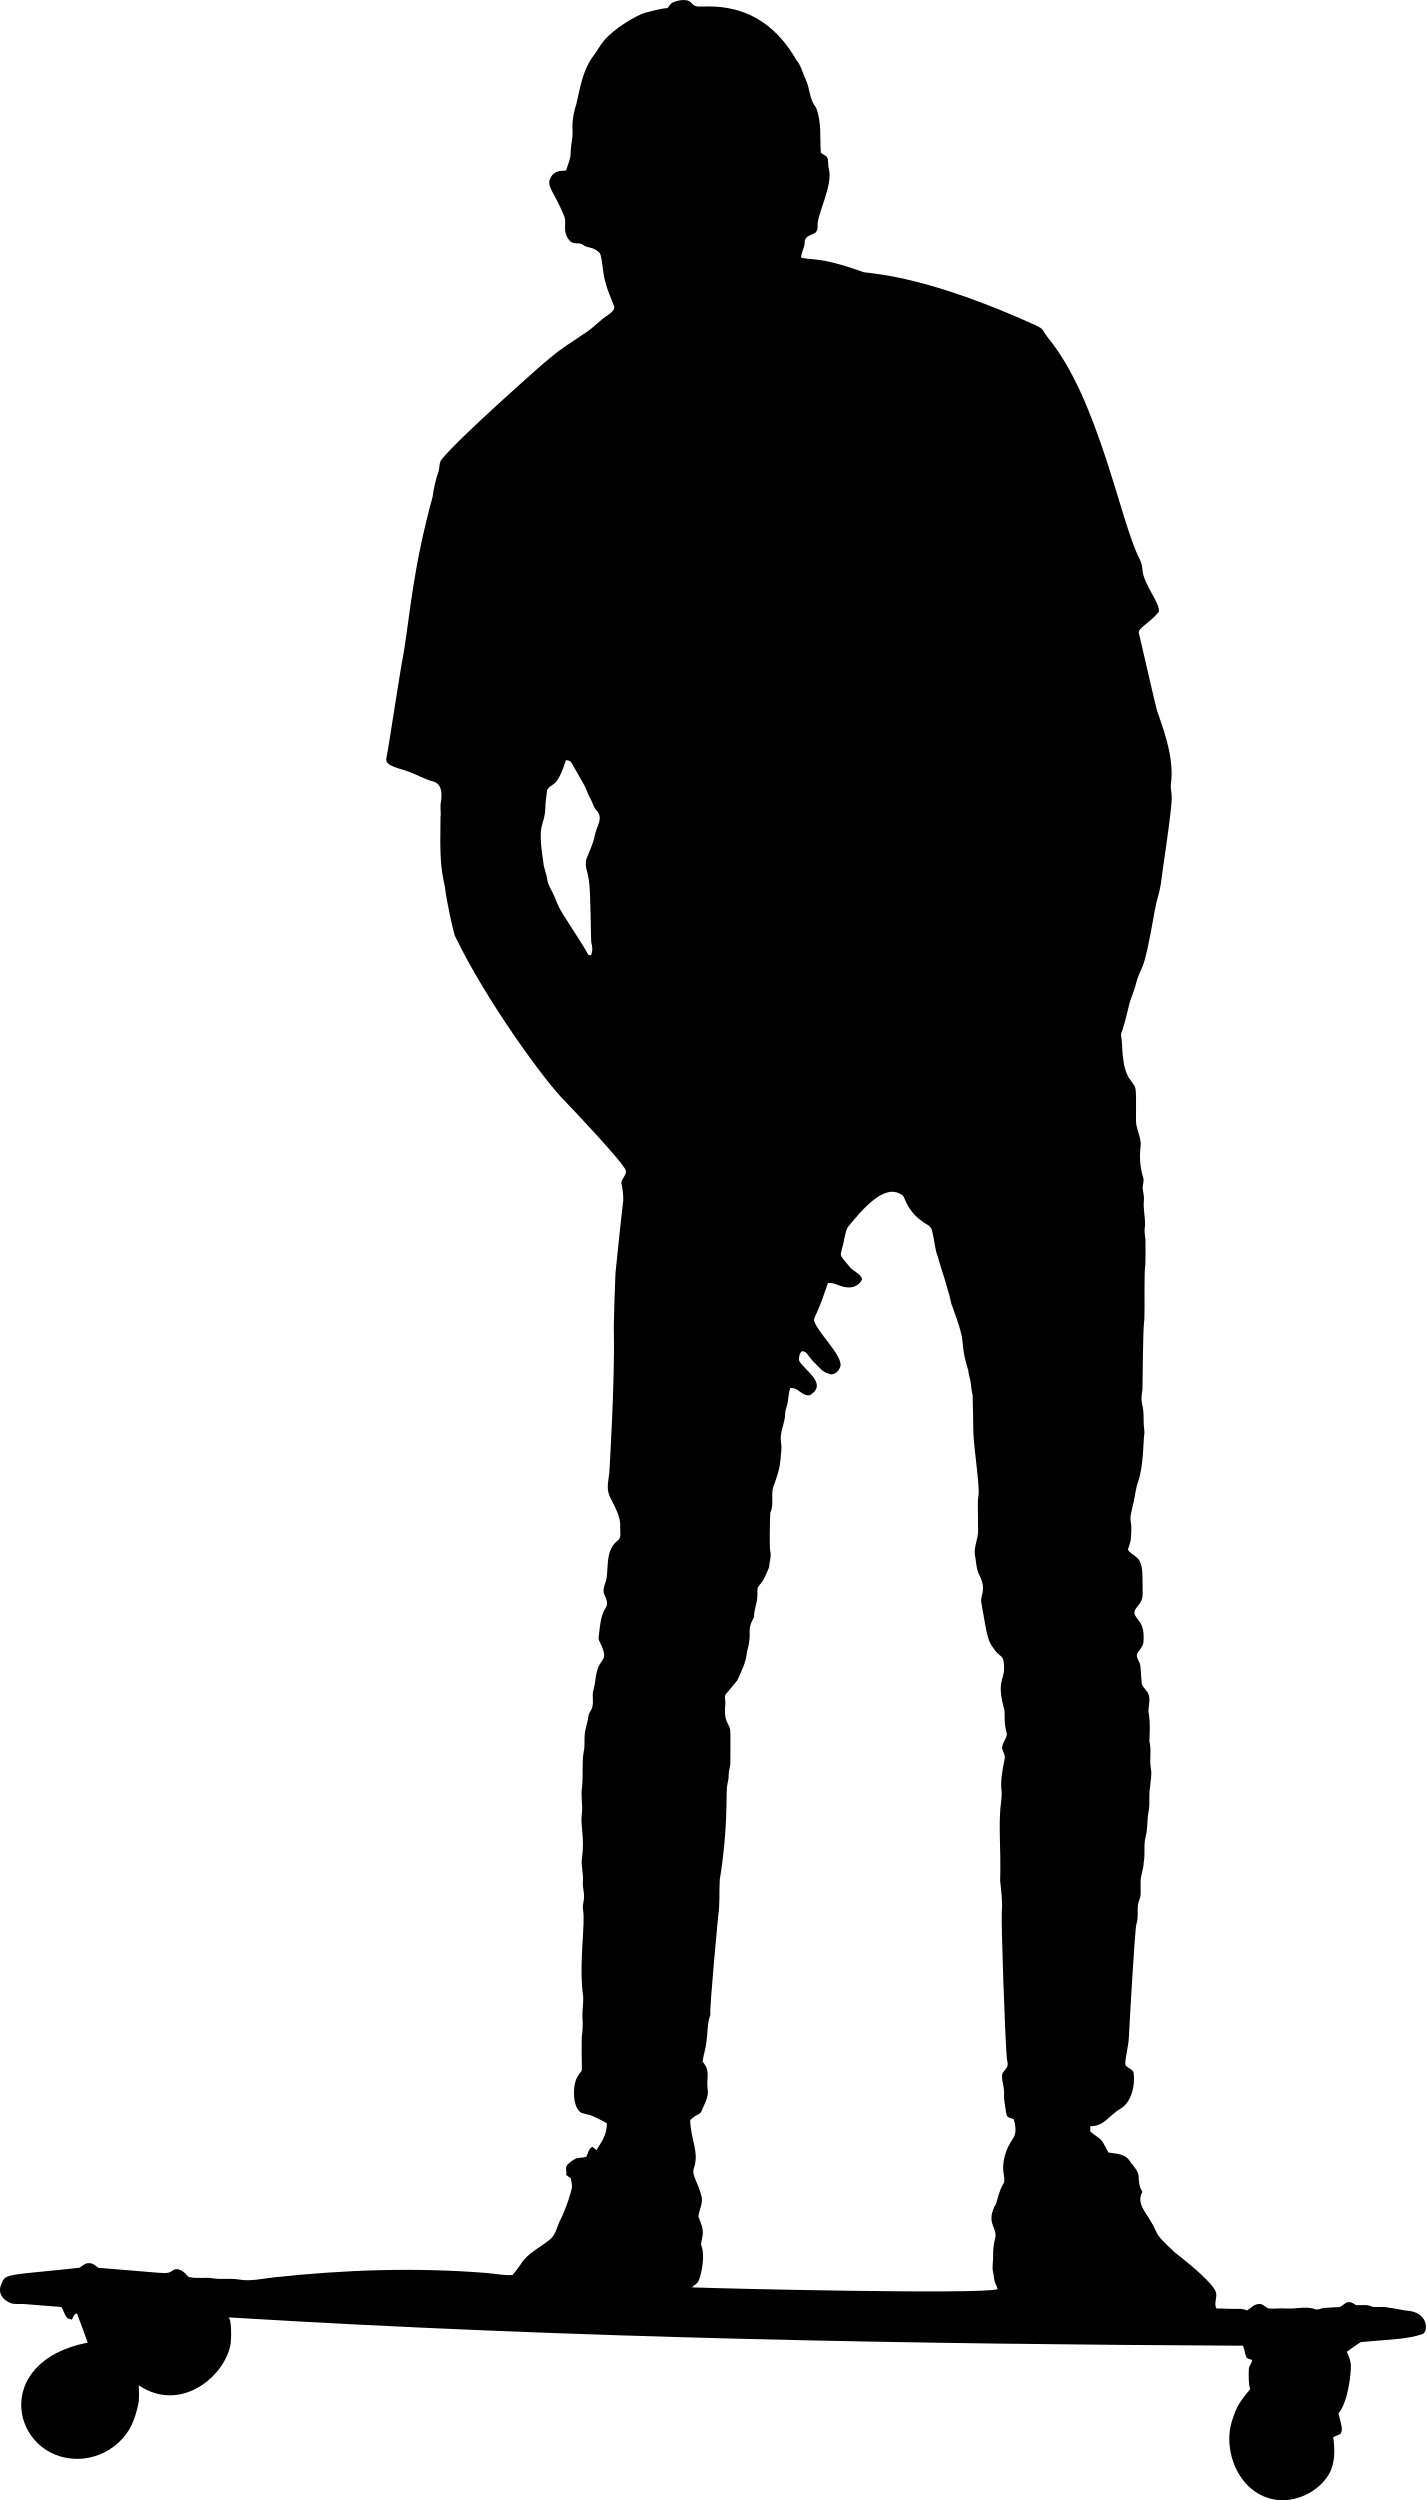
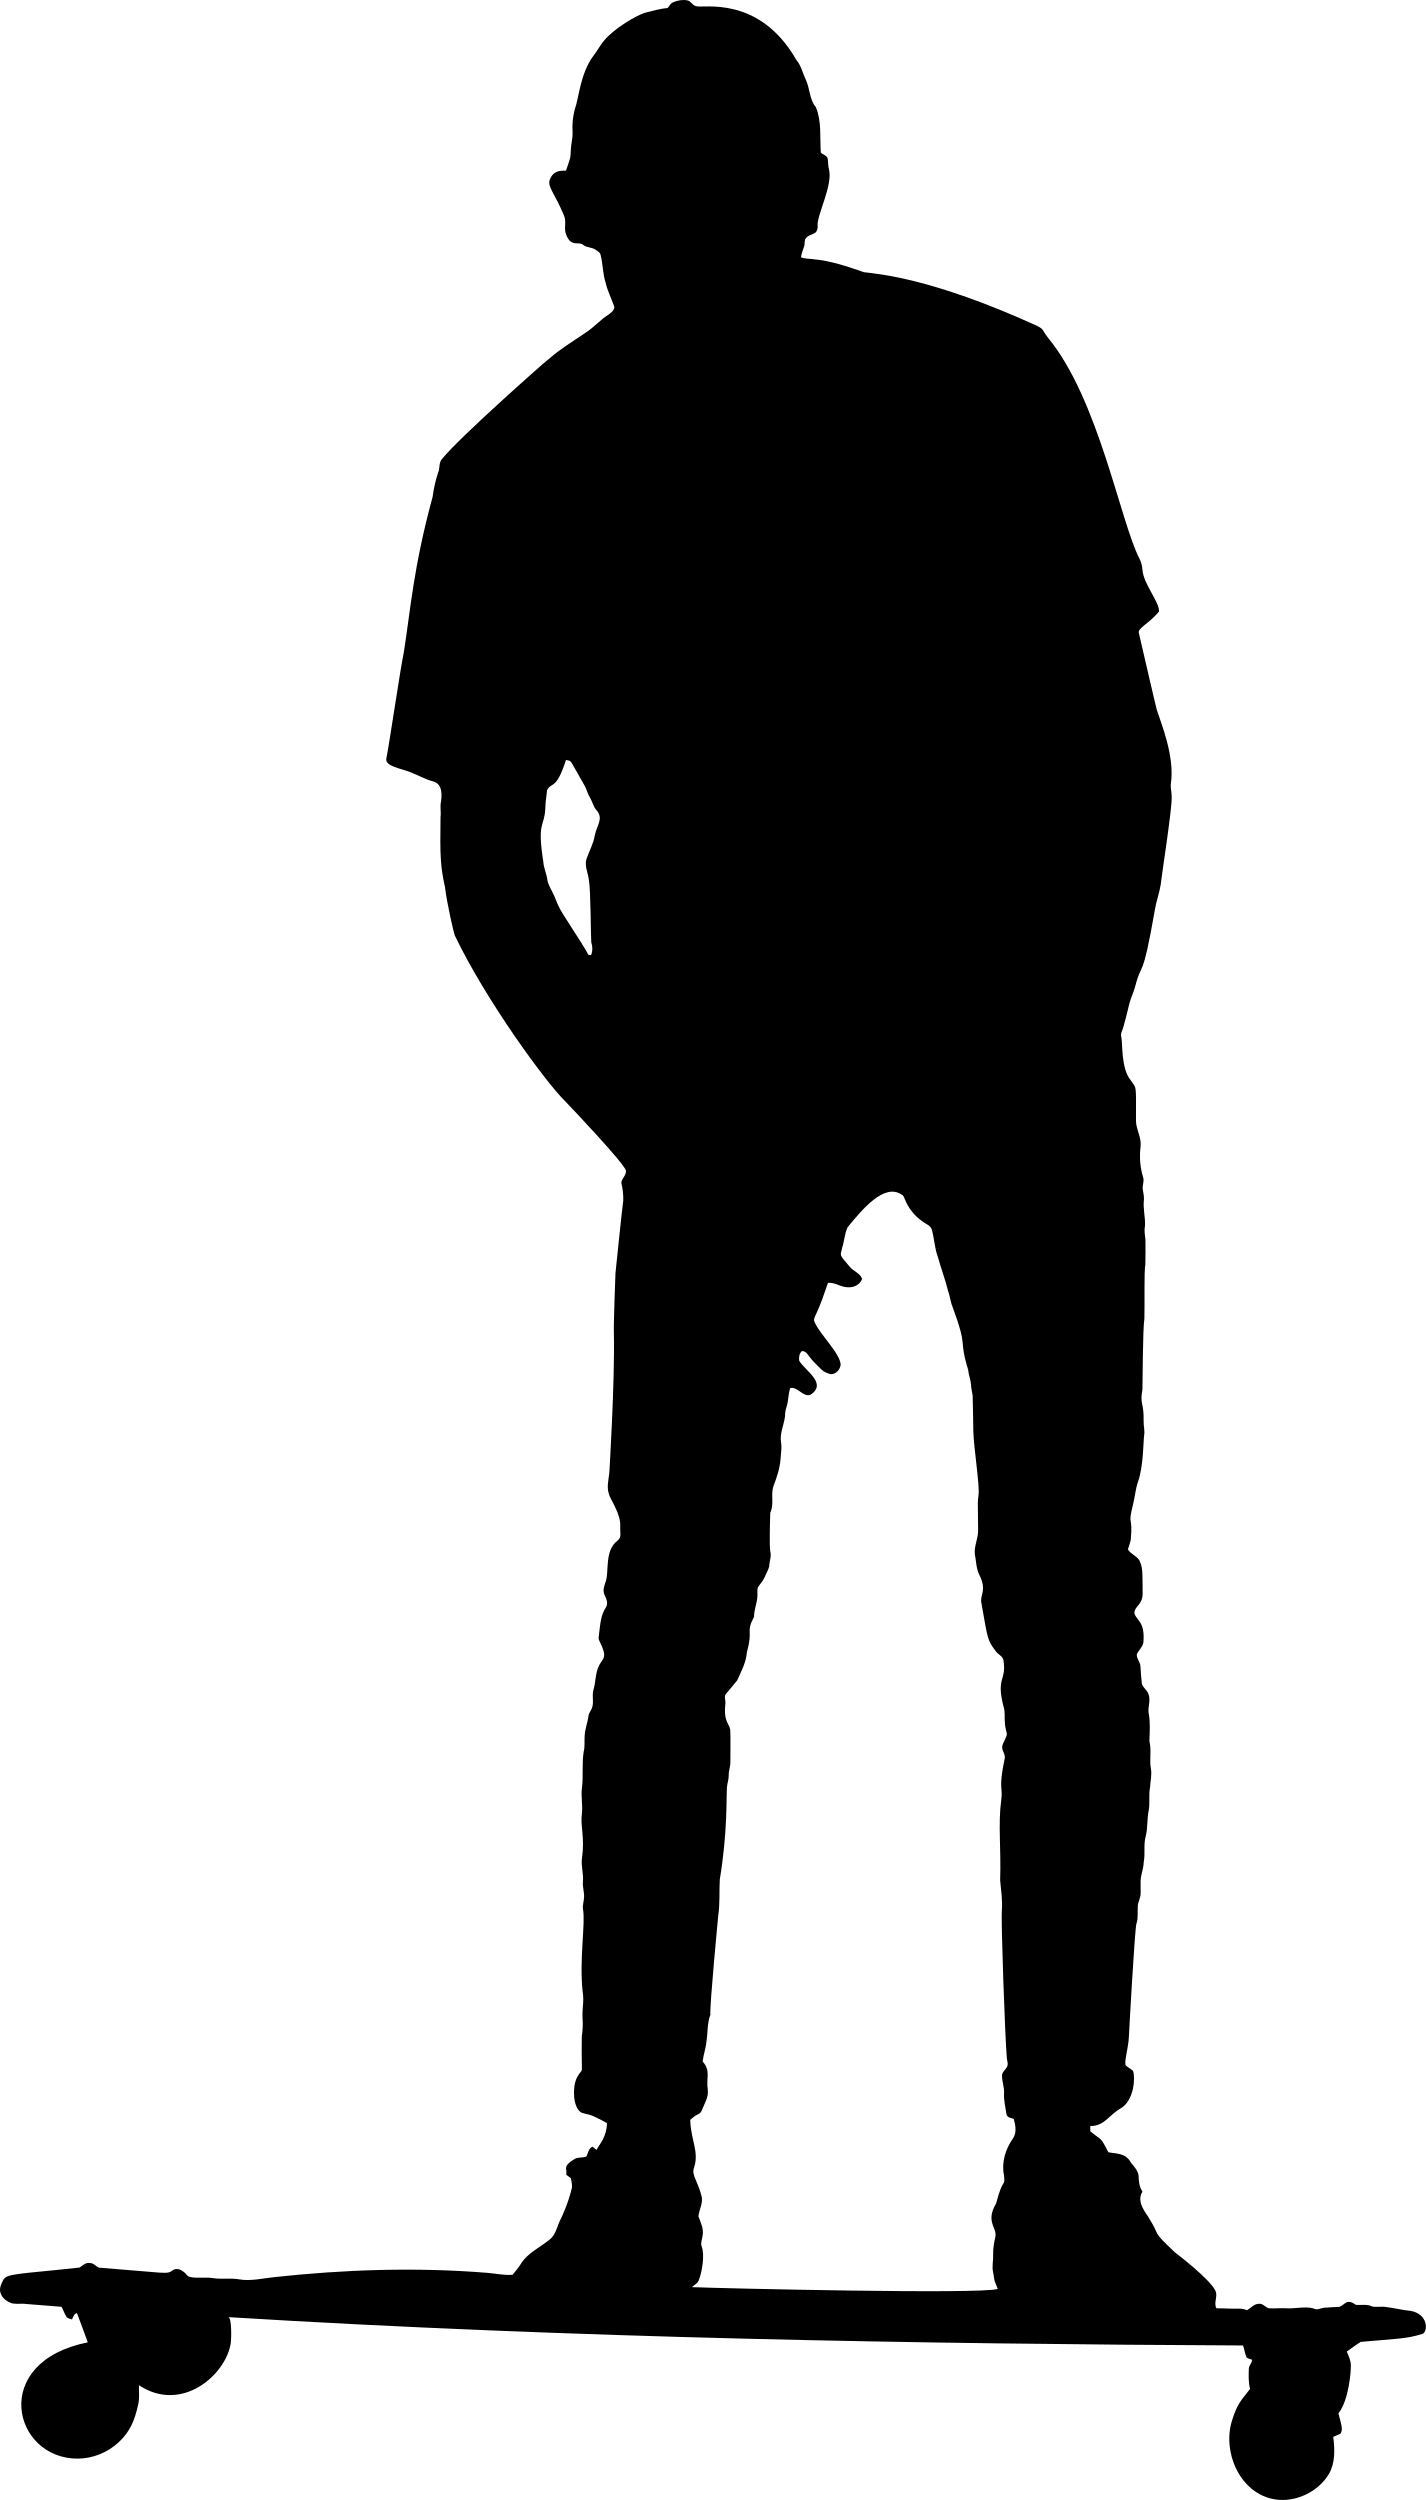
- <svg xmlns="http://www.w3.org/2000/svg" version="1.1" id="Layer_1" x="0px" y="0px" viewBox="0 0 2851.8 5000" style="enable-background:new 0 0 2851.8 5000;" xml:space="preserve">
-   <path d="M1346.8,4.4c8.6-3.6,18.4-5.5,27.7-3.6c7.6,1.3,10.4,10.6,18.2,11.7c12.5,4.6,125.6-22.8,200.1,107.7  c9.5,10.8,12.1,25.4,18.3,38.1c8.9,18.1,7.3,40.3,20.7,56.3c11.8,28.6,7.7,60.3,9.8,90.6c4.3,4.5,12.2,5.5,13.8,12.3  c1.3,6.9,0.4,14.1,2.5,21c8.3,32.2-24.8,92.5-22.7,113.3c0.6,4.4-0.8,8.7-3.1,12.4c-5.6,5.2-14.5,5.4-19.5,11.4  c-4.8,4.4-2.3,11.5-4.3,17c-2.5,7.2-5.1,14.4-6.5,22c7.7,3.4,16.3,2.6,24.5,3.9c35,3.1,68.5,14.5,101.5,26  c30.8,3.8,135.9,11.9,343.7,106.1c17.8,8.7,10.7,7.2,24.9,25.5c101.2,123,144.7,369.1,182.6,441.4c3.7,7.1,5.4,15,6,22.9  c2.5,28.9,34.2,63.7,33,82.9c-19.8,24.2-42.7,32.8-40.3,42.7c3.2,13,31.9,139.1,36,154.1c7.5,24.2,36.8,93,27.9,148.7  c-0.7,8.3,2,16.5,1.8,24.9c1.3,21.5-20,156.7-22,175.9c-2.6,17-8.9,33.1-11.6,50.1c-25.6,147-25.6,100-39.2,152.7  c-2.9,11.4-8.2,21.9-11.4,33.3c-0.7,2.2-10.6,46-15.7,58c-1.6,3.2-1.8,6.8-0.9,10.4c3,13.4-0.7,63.1,18.6,86.3  c12.2,19.2,10.9,2.9,10.8,82.4c0.6,17.3,11.3,32.8,9.2,50.4c-2.5,20.4-1.2,41.3,4.9,61c3.2,8.4-2.2,17-0.4,25.5  c1.1,6.5,2.5,13.2,2.2,19.9c-2.1,17.2,2.8,34.3,2.2,51.5c-2,9.3-0.4,18.6,0.8,27.9c0.1,16.8,0.4,33.6-0.2,50.3  c-2.8,13.8-1,81.5-1.9,108.6c-3.4,20-3.4,131.3-3.9,141.3c-5.6,31.6,3.1,23.8,2.4,64.1c-0.2,9.5,2.8,19,0.9,28.5  c-1.3,6.7-1.1,61.8-12.2,92.2c-5.2,14.9-6.1,30.8-10.1,46c-11.1,45.1,0.3,18-4.3,69.6c-1.3,6.6-3.8,13-5.8,19.5  c5.7,9.9,18.4,12.8,23.6,23.2c7.1,15.1,5.2,32.3,5.8,48.5c-0.6,11,2.2,23-3.8,33c-3.8,7.8-12.7,13.3-12.7,22.7  c4,15.5,21.5,15.6,18.2,58.3c-1.4,9.4-9.5,15.7-13.2,24c-0.9,8.3,6.3,14.9,7.1,23.1c0.9,12,1.5,24.1,2.9,36.1  c2.5,8.2,11.1,12.8,13.5,21.2c4.8,13.1-2.7,26.7,0.6,40c2.9,17.7,1.6,35.6,1,53.4c4.7,18.1-0.4,36.8,3,55  c2.4,12.6-1.1,25.1-1.7,37.6c-3.2,15.6,0.4,31.7-2.9,47.2c-3.3,16.7-1.5,34-5.8,50.6c-4.7,17-0.5,34.8-4,52  c-0.2,13.8-6.8,26.6-6.2,40.4c0,7.1,0.2,14.3,0.1,21.5c0.2,8.8-5.1,16.5-5.7,25.2c-0.8,12,1.2,24.3-2.8,36  c-3.3,10.7-15,221.6-15,225.6c-0.9,22.7-10.8,53.8-5.8,57.9c4.1,4.4,10.5,6.3,14.3,11.1c4.3,12.4,2.5,58.6-25.3,74.7  c-22.4,12.5-32.5,35.7-60.4,35c-0.1,3.4-0.1,6.9-0.1,10.5c23.8,19.7,19.4,9.2,36.2,42c16.1,3.3,34.4,0.9,45.1,20.7  c6.2,7.5,13.4,15.2,15.3,25.1c0.4,11.3,1.1,23.2,7.8,32.9c-13.2,21.6,7.8,42.9,14.5,55.4c22.7,36.3,1.9,20.2,50.3,66  c1,0.8,69.9,52.8,81.4,77.4c4.9,11.1-4.3,23.8,1.8,34.6c14.7-0.1,29.4,1.1,44.1,0.8c5.8-0.3,11.7,0.6,17,3.1  c7.8-4.4,13.9-12.6,23.6-12.9c8.1-1.1,12.9,6.8,19.9,9c11.8,0.8,23.6-0.8,35.4,0c17.9,1.1,36.2-4.3,53.9,0.2c7.3,4.6,15-1,22.7-1.4  c9.6-0.4,19.3-1.5,28.9-1.6c10.8-2.7,14.1-18.3,33.4-4c11,0.8,22.8-2.1,33,3.4c9.6,1.5,19.7-0.9,29.4,1.2c15.8,1.8,31.2,6,47.1,7.4  c35.9,6.4,34.8,42,23.7,46c-32.9,10.3-51.6,9.5-123.4,16c-9.7,5.8-18.7,12.9-28,19.4c3.9,9,8.3,18.3,8.1,28.4  c0.6,9.3-3.8,68.9-24.8,95.2c6.8,25.6,9.2,33,3.9,40.8c-4.6,2.3-9.6,4-14.3,6.2c3.2,24.4,4.3,52.1-8.6,74.1  c-21.1,35.8-66.6,57.5-107.6,51c-70.3-11.1-106.5-94.9-86-158.5c10.1-31.4,15.8-37.2,35.9-62.5c-3.5-13.2-3-27-2.5-40.5  c0.1-6.7,6.9-11.3,6.2-18.1c-3.7-1.2-7.6-1.9-10.7-4.3c-3.4-7.7-4.2-16.2-7.1-24c-644.4-3.1-1340.3-14.4-2029.8-56.7  c7.7,0.5,6.1,46.1,5.2,51.6c-9.8,64.6-98.9,141.4-183.9,84.4c0.1,12.8,1.5,26.2-1.3,38.7c-7,31-15.5,53.6-39.1,75.6  c-22.1,20.6-52.1,32.7-82.3,32.7c-129.3,0.1-176.9-193.2,20.5-232.6c-7.3-19.5-14-39.2-21.6-58.5c-6,1.5-7.6,7.7-9.9,12.7  c-4.1-1.2-9-1.8-11.4-5.8c-4-6.1-5.9-13.2-9.5-19.5c-1.3,0-67.3-5.2-68.4-5.4c-9.8-1.6-19.9,0.3-29.7-1.2  c-10.8-3.3-21.7-10.8-24.3-22.3c-2.4-8,1.5-16.1,4.9-23.1c6.6-15.4,28-12.6,153.5-26.5c6.2-4,12.1-10.4,20.2-9  c7.4-0.5,12,6.3,18.2,9.2c136.1,10.4,136.3,14.2,147.5,5.5c7.1-5.3,16.3-2.3,22.3,3c4.8,2.8,6.8,9.4,12.8,10.2  c14.8,3.1,30,0,44.9,2.1c17.7,3,35.8-0.5,53.4,2.6c21.8,4,47.2-1.9,68.9-4.3c141-15.3,284.4-20.3,427.5-8.7  c16.4,1.3,34.2,5.4,50.6,3.8c5.7-7.4,11.8-14.5,16.8-22.4c13.8-21.9,38.6-32.5,57.9-48.6c12-9.9,14-26.2,20.8-39.3  c3.3-6.2,15.8-33.4,22.7-62.6c1.5-6.8-0.9-13.5-1.8-20.1c-3.1-2.3-6.2-4.6-9.1-6.9c1.5-14.6-7.8-16.4,16.4-31.6  c7.3-4.3,16.2-1.7,23.8-5.1c3.6-6.8,4.1-16.3,12.1-19.5c2.8,1.9,5.5,4.1,8,6.5c6.7-12.4,20.7-26.6,20.9-53.7  c-39.5-21.8-34.3-15.2-51.3-21.1c-16.9-9.9-18.1-50.7-9-69.3c14.9-28.2,8.8,10.9,10-82.8c1.9-12.2,2.5-24.6,1.5-36.9  c-1.1-17.4,3.5-34.8,0.3-52c-7.1-65.4,5.8-136.9,0.7-165.4c-1.4-8.3,1.9-16.4,2.1-24.6c0.5-10.5-3.4-20.6-2.3-31.1  c1.6-15.6-4.1-30.9-1.9-46.5c6-42.3-3.7-64.7-0.2-89.1c2.1-17.4-2.3-34.8,0.2-52.1c2.9-23.8-0.4-48.1,3.4-71.8  c2.7-10.2,1.2-20.7,1.9-31.1c0.4-14,6-27,7.8-40.8c0.5-6,5.3-10.4,7-16c4.2-11.7-0.7-24.4,2.9-36.2c4.9-15.9,3.5-33.3,11.1-48.4  c8.6-15.9,17.6-15.5,0.9-48.9c-3.1-5.3-1.1-11.5-0.5-17.2c2.1-17.2,3.4-35.4,13.3-50.2c5.1-7.8,1.2-17-2.4-24.5  c-4.5-8.6-1.1-18.2,1.9-26.6c7.5-20.8-2.9-62.6,24.1-82.7c8.5-6.4,4.6-17.9,5-26.8c2.6-25-20.3-56.5-22.1-64.9  c-5.3-14.3-1.2-29.3,0.4-43.8c0,0,11.3-182.3,9.1-280.9c-0.8-11.8,3.1-117.3,3.2-118.3c0-1.4,13.4-130.1,15.6-145.5  c0.2-11.8-1-23.7-3.9-35.1c0.5-8.9,10.5-15.2,9.2-24.6c-2.6-13.5-107.8-124.6-121.7-138.9c-38.7-37.9-157.4-199.9-220.6-331.4  c-1.9-4.1-16.2-66.3-19.6-96.9c-8.8-40.2-10.2-59.5-8.9-140c1.5-10.5-1.6-21,1.1-31.4c0.7-8,5.2-35-16.8-40.1  c-15.9-4.2-30.2-12.8-45.6-18.5c-18.5-7.4-50.7-11.6-47-27.5c5.6-26.9,28.2-181.3,34.7-210.9c13.7-86,18.8-168.7,57.8-312.2  c2.4-17.6,6.1-35.1,12.3-51.9c1.9-7.7,0.6-16.6,6-23.1c35.9-44.6,200.4-189.1,201.4-190c34.3-27.8,15.6-16.1,88.4-64.6  c15.4-10.2,27.5-24.6,43.3-34.4c5.2-4,12.1-8.6,12-15.9c-5.6-16.2-13.6-31.5-17.4-48.3c-5.9-18.1-5.3-37.4-10.1-55.7  c-1.2-5.3-6.4-7.7-10.5-10.5c-7.3-4.9-16.9-3.6-23.9-9.1c-10.5-8.8-24.1,6.1-34.7-21.4c-4.6-12,1.3-25.3-3.9-37.1  c-19-46-33.4-57.2-28.7-71.9c7.4-19.4,21.6-18,32.6-18.5c9.8-29.2,8.7-23.4,9.5-39.6c0.3-13,4.3-25.7,3.6-38.7  c-1.1-15.1,0.7-30.3,4.6-44.9c8-20.9,10.6-71.1,37-106.2c7.5-9.5,12.9-20.4,20.7-29.8c21.6-26.3,66.2-51.3,81.7-56.2  c15.3-3.7,30.4-8.5,46.1-9.7C1338.6,11.7,1341.4,6.3,1346.8,4.4 M1131.9,1520.2c-19.7,61-28.1,42.7-37.8,60.2  c-1.1,12.1-3.4,24.1-3.5,36.3c-1.8,39.2-16.9,24.8-4,107.2c0.7,12.1,6.3,23.1,7.9,35.1c1.7,11.5,8.6,21.1,13.2,31.5  c3.6,7.5,6,15.6,9.9,23c6.4,14.7,45.4,70.3,59.1,96.3c1.8,0.2,3.5,0.5,5.3,0.8c3.4-8.4,3.3-17.2,0.5-25.7  c-1.1-11.7-1-105.4-4.8-124.3c-1.4-14.2-9-27.8-4.9-42.3c5.5-15.7,13.9-30.6,16.7-47.2c3.8-20.1,18.5-33.9,3.2-50.8  c-6.3-6.9-7.7-16.4-12.4-24.3c-5.4-8.4-7.2-18.5-12.5-26.9C1137.1,1516.6,1145.2,1523,1131.9,1520.2 M1695.3,2454.6  c-6.2,12.8-6.5,27.6-11,41.1c-3.2,17.1-7.8,11.3,15,37.9c7.3,9.4,20.8,12.5,24.9,24.5c-4.1,11.4-16.4,17.5-28,16.7  c-14.2,0.3-26-10.3-40.3-8.8c-7,20.4-13.8,41-22.9,60.6c-2,4.7-5.1,9.4-5,14.7c8.3,25,53.3,65.7,53.3,89.1  c-1.6,9.4-9.7,18.7-19.8,18.3c-6.7-1.8-13.6-4.4-18.6-9.3c-6.9-7.4-14.7-13.8-20.9-21.7c-5.6-5.8-8.8-15.8-18.4-15.2  c-5.1,4.6-6.2,12.8-5.2,19.4c12.1,20.2,57.6,45.7,21.8,68.4c-15.4,3.6-24.4-16.8-39.7-14c-4.4,12.3-3.2,25.7-7.5,38  c-2.2,6-2.9,12.4-3,18.8c-2.2,17.7-11.3,34.9-7.8,53.1c1.8,10.7-0.7,21.5-1.1,32.2c-1.5,19-7.7,37.2-14.5,55  c-5.3,17.2,2,35.8-6.1,52.4c-0.4,8.7-2.1,69.2,0.1,77.5c2.7,10.1-2.1,19.9-2.2,30c-2.3,8.3-6.9,15.6-10.2,23.5  c-3,7-9,12.1-12.7,18.7c-1.5,5.2-0.3,10.8-0.7,16.2c-0.2,14.4-7,27.6-6.7,42.1c-17.3,32.8-1.4,24.5-14.3,70.5  c-1.4,20.3-11.2,38.5-19.4,56.7c-7,9.1-14.8,17.6-22,26.5c-5.3,5.5-0.8,13.3-1.7,19.9c-4,34.7,6.3,37.8,9.7,51.8  c0.9,7.5,0.2,62.7,0.3,63.8c0.6,9.5-3.7,18.5-3.3,28c0.2,8-2.9,15.6-3.5,23.5c-1.7,19.7,1.7,87.6-14.4,185.1  c-1.3,23.8,0.5,47.8-3,71.4c-0.1,1-17.6,182.8-15.8,198.9c-6.5,16.6-4.9,34.7-7.7,52.1c-1.1,14.1-6.1,27.3-7.8,41.3  c17,19.3,6.6,33.1,10.3,56.3c2.1,15.2-7,28.6-12.3,42.2c-1.4,4.1-5.1,6.4-8.9,8.1c-5.4,2.3-9.4,6.7-13.9,10.2  c1.1,40.7,18.3,63.5,7.6,95.8c-5.7,15,8.2,26.9,15.7,59.4c1.6,13.1-5.5,25.1-6.9,37.7c4.7,12.7,11.4,26.1,8.1,40  c-0.8,6.9-4.3,14.1-1.4,21c5.9,15.6,1.1,49-5.9,66.7c-2.3,6.5-9.1,9.5-13.8,14c51.7,2.3,579.7,14.7,611.6,3.6  c-1.2-3.9-2.8-7.6-4.4-11.3c-3.4-6.9-2.9-14.8-4.8-22.1c-2.6-11.3,0.5-22.7,0.1-34c-0.3-12,1.3-23.8,4.2-35.4  c5.1-20-20.7-30,1.7-68.2c14.5-55.7,18.4-30.7,15.7-56.7c-5.3-25.8,3.4-52.6,18.3-73.8c7.6-11.5,4.8-26,1.3-38.5  c-5.2-2.1-13-2.5-14.5-9c-2-14-5.6-27.9-4.9-42.1c0.8-11.8-3.9-23.1-4.1-34.8c-0.4-7.5,6.6-11.9,9.8-17.9c3.7-6.3-0.2-13.3-0.3-20  c-3.3-38.5-11.8-274-9.8-292.6c1.6-20.4-1.5-40.7-3.4-60.9c2.1-65.3-4.4-112.1,2.2-160.7c3.7-25.8-6.2-20.5,6.8-82.5  c2.2-8.6-5.6-15.6-5-24c1.4-9,8.2-16.2,9.5-25.3c-1.4-7.7-4.1-15.2-4-23c-1.4-10.6,1-21.6-2.7-31.9c-15.5-60,6.5-50.7-0.2-92.9  c-1.6-8.5-10.7-11.2-15.1-17.7c-16.8-22-16-22.4-28.8-95.5c-4.4-17.8,12.3-25.1-4.9-58.6c-5.9-12.5-5.7-26.6-8.4-39.9  c-2-16.9,7.3-32.5,6.5-49.3c-0.8-61.8-0.9-55.9,0.8-68.8c2.7-20.5-9.3-91.7-10.4-128.8c0-1-0.9-68.7-1.3-70.8  c-1.3-7.4-2.9-14.7-3.3-22.1c-0.7-9.9-4.9-19.1-5.6-28.9c-20.2-66.7,0.8-39.6-31.1-125.7c-4.6-10.7-5.3-22.5-9.4-33.3  c-5.5-22.7-14.1-44.5-20.1-67.1c-6.6-17.3-7.1-36-11.9-53.8c-2.2-9.3-12.5-12-19.1-17.5c-15.9-10.8-28.2-26.6-35.2-44.4  c-1.5-3.3-2.5-7.5-6.2-8.9C1768.4,2365.4,1724.1,2419.7,1695.3,2454.6z" />
+ <svg xmlns="http://www.w3.org/2000/svg" version="1.1" id="Layer_1" x="0px" y="0px" viewBox="0 0 302.362 530.132" xml:space="preserve" width="302.362" height="530.132">
+   <defs id="defs7" />
+   <path d="m 142.8,0.461 c 0.912,-0.382 1.951,-0.583 2.937,-0.382 0.806,0.138 1.103,1.124 1.93,1.24 1.325,0.488 13.316,-2.417 21.214,11.418 1.007,1.145 1.283,2.693 1.94,4.039 0.944,1.919 0.774,4.272 2.195,5.969 1.251,3.032 0.816,6.393 1.039,9.605 0.456,0.477 1.293,0.583 1.463,1.304 0.138,0.732 0.042,1.495 0.265,2.226 0.88,3.414 -2.629,9.807 -2.407,12.012 0.064,0.467 -0.085,0.922 -0.329,1.315 -0.594,0.551 -1.537,0.573 -2.067,1.209 -0.509,0.467 -0.244,1.219 -0.456,1.802 -0.265,0.763 -0.541,1.527 -0.689,2.332 0.816,0.36 1.728,0.276 2.597,0.413 3.711,0.329 7.262,1.537 10.761,2.756 3.265,0.403 14.408,1.262 36.438,11.248 1.887,0.922 1.134,0.763 2.64,2.703 10.729,13.04 15.341,39.131 19.359,46.796 0.392,0.753 0.573,1.59 0.636,2.428 0.265,3.064 3.626,6.753 3.499,8.789 -2.099,2.566 -4.527,3.477 -4.273,4.527 0.339,1.378 3.382,14.747 3.817,16.337 0.795,2.566 3.901,9.86 2.958,15.765 -0.074,0.88 0.212,1.749 0.191,2.64 0.138,2.279 -2.12,16.613 -2.332,18.649 -0.276,1.802 -0.944,3.509 -1.23,5.311 -2.714,15.585 -2.714,10.602 -4.156,16.189 -0.307,1.209 -0.869,2.322 -1.209,3.53 -0.074,0.233 -1.124,4.877 -1.664,6.149 -0.17,0.339 -0.191,0.721 -0.095,1.103 0.318,1.421 -0.074,6.69 1.972,9.149 1.293,2.036 1.156,0.307 1.145,8.736 0.064,1.834 1.198,3.477 0.975,5.343 -0.265,2.163 -0.127,4.379 0.519,6.467 0.339,0.891 -0.233,1.802 -0.042,2.704 0.117,0.689 0.265,1.399 0.233,2.11 -0.223,1.823 0.297,3.636 0.233,5.46 -0.212,0.986 -0.042,1.972 0.085,2.958 0.011,1.781 0.042,3.562 -0.021,5.333 -0.297,1.463 -0.106,8.64 -0.201,11.514 -0.36,2.12 -0.36,13.92 -0.413,14.98 -0.594,3.35 0.329,2.523 0.254,6.796 -0.021,1.007 0.297,2.014 0.095,3.022 -0.138,0.71 -0.117,6.552 -1.293,9.775 -0.551,1.58 -0.647,3.265 -1.071,4.877 -1.177,4.782 0.032,1.908 -0.456,7.379 -0.138,0.7 -0.403,1.378 -0.615,2.067 0.604,1.05 1.951,1.357 2.502,2.46 0.753,1.601 0.551,3.424 0.615,5.142 -0.064,1.166 0.233,2.438 -0.403,3.499 -0.403,0.827 -1.346,1.41 -1.346,2.407 0.424,1.643 2.279,1.654 1.93,6.181 -0.148,0.997 -1.007,1.665 -1.399,2.544 -0.095,0.88 0.668,1.58 0.753,2.449 0.095,1.272 0.159,2.555 0.307,3.827 0.265,0.869 1.177,1.357 1.431,2.248 0.509,1.389 -0.286,2.831 0.064,4.241 0.307,1.877 0.17,3.774 0.106,5.661 0.498,1.919 -0.042,3.901 0.318,5.831 0.254,1.336 -0.117,2.661 -0.18,3.986 -0.339,1.654 0.042,3.361 -0.307,5.004 -0.35,1.77 -0.159,3.605 -0.615,5.364 -0.498,1.802 -0.053,3.689 -0.424,5.513 -0.021,1.463 -0.721,2.82 -0.657,4.283 0,0.753 0.021,1.516 0.011,2.279 0.021,0.933 -0.541,1.749 -0.604,2.672 -0.085,1.272 0.127,2.576 -0.297,3.817 -0.35,1.134 -1.59,23.494 -1.59,23.918 -0.095,2.407 -1.145,5.704 -0.615,6.138 0.435,0.466 1.113,0.668 1.516,1.177 0.456,1.315 0.265,6.213 -2.682,7.92 -2.375,1.325 -3.446,3.785 -6.403,3.711 -0.011,0.36 -0.011,0.732 -0.011,1.113 2.523,2.089 2.057,0.975 3.838,4.453 1.707,0.35 3.647,0.095 4.781,2.195 0.657,0.795 1.421,1.611 1.622,2.661 0.042,1.198 0.117,2.46 0.827,3.488 -1.399,2.29 0.827,4.548 1.537,5.873 2.407,3.849 0.201,2.142 5.333,6.997 0.106,0.085 7.411,5.598 8.63,8.206 0.519,1.177 -0.456,2.523 0.191,3.668 1.558,-0.011 3.117,0.117 4.675,0.085 0.615,-0.032 1.24,0.064 1.802,0.329 0.827,-0.467 1.474,-1.336 2.502,-1.368 0.859,-0.117 1.368,0.721 2.11,0.954 1.251,0.085 2.502,-0.085 3.753,0 1.898,0.117 3.838,-0.456 5.714,0.021 0.774,0.488 1.59,-0.106 2.407,-0.148 1.018,-0.042 2.046,-0.159 3.064,-0.17 1.145,-0.286 1.495,-1.94 3.541,-0.424 1.166,0.085 2.417,-0.223 3.499,0.36 1.018,0.159 2.089,-0.096 3.117,0.127 1.675,0.191 3.308,0.636 4.993,0.784 3.806,0.678 3.689,4.453 2.513,4.877 -3.488,1.092 -5.471,1.007 -13.083,1.696 -1.028,0.615 -1.983,1.368 -2.969,2.057 0.413,0.954 0.88,1.94 0.859,3.011 0.064,0.986 -0.403,7.305 -2.629,10.093 0.721,2.714 0.975,3.499 0.413,4.326 -0.488,0.244 -1.018,0.424 -1.516,0.657 0.339,2.587 0.456,5.524 -0.912,7.856 -2.237,3.795 -7.061,6.096 -11.408,5.407 -7.453,-1.177 -11.291,-10.061 -9.118,-16.804 1.071,-3.329 1.675,-3.944 3.806,-6.626 -0.371,-1.399 -0.318,-2.862 -0.265,-4.294 0.011,-0.71 0.732,-1.198 0.657,-1.919 -0.392,-0.127 -0.806,-0.202 -1.134,-0.456 -0.36,-0.816 -0.445,-1.718 -0.753,-2.544 -68.318,-0.329 -142.096,-1.527 -215.195,-6.011 0.816,0.053 0.647,4.888 0.551,5.471 -1.039,6.849 -10.485,14.991 -19.497,8.948 0.011,1.357 0.159,2.778 -0.138,4.103 -0.742,3.287 -1.643,5.683 -4.145,8.015 -2.343,2.184 -5.524,3.467 -8.725,3.467 -13.708,0.011 -18.755,-20.483 2.173,-24.66 -0.774,-2.067 -1.484,-4.156 -2.29,-6.202 -0.636,0.159 -0.806,0.816 -1.05,1.346 -0.435,-0.127 -0.954,-0.191 -1.209,-0.615 -0.424,-0.647 -0.626,-1.399 -1.007,-2.067 -0.138,0 -7.135,-0.551 -7.252,-0.573 -1.039,-0.17 -2.11,0.032 -3.149,-0.127 -1.145,-0.35 -2.301,-1.145 -2.576,-2.364 -0.254,-0.848 0.159,-1.707 0.519,-2.449 0.7,-1.633 2.969,-1.336 16.274,-2.809 0.657,-0.424 1.283,-1.103 2.142,-0.954 0.785,-0.053 1.272,0.668 1.93,0.975 14.429,1.103 14.45,1.505 15.638,0.583 0.753,-0.562 1.728,-0.244 2.364,0.318 0.509,0.297 0.721,0.997 1.357,1.081 1.569,0.329 3.181,0 4.76,0.223 1.877,0.318 3.795,-0.053 5.661,0.276 2.311,0.424 5.004,-0.202 7.305,-0.456 14.949,-1.622 30.152,-2.152 45.323,-0.922 1.739,0.138 3.626,0.573 5.365,0.403 0.604,-0.784 1.251,-1.537 1.781,-2.375 1.463,-2.322 4.092,-3.446 6.138,-5.152 1.272,-1.05 1.484,-2.778 2.205,-4.167 0.35,-0.657 1.675,-3.541 2.407,-6.637 0.159,-0.721 -0.095,-1.431 -0.191,-2.131 -0.329,-0.244 -0.657,-0.488 -0.965,-0.732 0.159,-1.548 -0.827,-1.739 1.739,-3.35 0.774,-0.456 1.717,-0.18 2.523,-0.541 0.382,-0.721 0.435,-1.728 1.283,-2.067 0.297,0.201 0.583,0.435 0.848,0.689 0.71,-1.315 2.195,-2.82 2.216,-5.693 -4.188,-2.311 -3.636,-1.611 -5.439,-2.237 -1.792,-1.05 -1.919,-5.375 -0.954,-7.347 1.58,-2.99 0.933,1.156 1.06,-8.778 0.201,-1.293 0.265,-2.608 0.159,-3.912 -0.117,-1.845 0.371,-3.689 0.032,-5.513 -0.753,-6.934 0.615,-14.514 0.074,-17.535 -0.148,-0.88 0.201,-1.739 0.223,-2.608 0.053,-1.113 -0.36,-2.184 -0.244,-3.297 0.17,-1.654 -0.435,-3.276 -0.201,-4.93 0.636,-4.485 -0.392,-6.859 -0.021,-9.446 0.223,-1.845 -0.244,-3.689 0.021,-5.524 0.307,-2.523 -0.042,-5.099 0.36,-7.612 0.286,-1.081 0.127,-2.195 0.201,-3.297 0.042,-1.484 0.636,-2.862 0.827,-4.325 0.053,-0.636 0.562,-1.103 0.742,-1.696 0.445,-1.24 -0.074,-2.587 0.307,-3.838 0.519,-1.686 0.371,-3.53 1.177,-5.131 0.912,-1.686 1.866,-1.643 0.095,-5.184 -0.329,-0.562 -0.117,-1.219 -0.053,-1.824 0.223,-1.823 0.36,-3.753 1.41,-5.322 0.541,-0.827 0.127,-1.802 -0.254,-2.597 -0.477,-0.912 -0.117,-1.929 0.201,-2.82 0.795,-2.205 -0.307,-6.637 2.555,-8.768 0.901,-0.678 0.488,-1.898 0.53,-2.841 0.276,-2.65 -2.152,-5.99 -2.343,-6.88 -0.562,-1.516 -0.127,-3.106 0.042,-4.644 0,0 1.198,-19.327 0.965,-29.78 -0.085,-1.251 0.329,-12.436 0.339,-12.542 0,-0.148 1.421,-13.793 1.654,-15.426 0.021,-1.251 -0.106,-2.513 -0.413,-3.721 0.053,-0.944 1.113,-1.611 0.975,-2.608 -0.276,-1.431 -11.429,-13.21 -12.902,-14.726 -4.103,-4.018 -16.687,-21.193 -23.388,-35.134 -0.201,-0.435 -1.717,-7.029 -2.078,-10.273 -0.933,-4.262 -1.081,-6.308 -0.944,-14.842 0.159,-1.113 -0.17,-2.226 0.117,-3.329 0.074,-0.848 0.551,-3.711 -1.781,-4.251 -1.686,-0.445 -3.202,-1.357 -4.834,-1.961 -1.961,-0.784 -5.375,-1.23 -4.983,-2.916 0.594,-2.852 2.99,-19.221 3.679,-22.359 1.452,-9.118 1.993,-17.885 6.128,-33.099 0.254,-1.866 0.647,-3.721 1.304,-5.502 0.201,-0.816 0.064,-1.76 0.636,-2.449 3.806,-4.728 21.246,-20.048 21.352,-20.143 3.636,-2.947 1.654,-1.707 9.372,-6.849 1.633,-1.081 2.915,-2.608 4.591,-3.647 0.551,-0.424 1.283,-0.912 1.272,-1.686 -0.594,-1.718 -1.442,-3.34 -1.845,-5.121 -0.625,-1.919 -0.562,-3.965 -1.071,-5.905 -0.127,-0.562 -0.679,-0.816 -1.113,-1.113 -0.774,-0.519 -1.792,-0.382 -2.534,-0.965 -1.113,-0.933 -2.555,0.647 -3.679,-2.269 -0.488,-1.272 0.138,-2.682 -0.413,-3.933 -2.014,-4.877 -3.541,-6.064 -3.043,-7.623 0.785,-2.057 2.29,-1.908 3.456,-1.961 1.039,-3.096 0.922,-2.481 1.007,-4.198 0.032,-1.378 0.456,-2.725 0.382,-4.103 -0.117,-1.601 0.074,-3.212 0.488,-4.76 0.848,-2.216 1.124,-7.538 3.923,-11.259 0.795,-1.007 1.368,-2.163 2.195,-3.159 2.29,-2.788 7.018,-5.439 8.662,-5.958 1.622,-0.392 3.223,-0.901 4.887,-1.028 0.36,-0.466 0.657,-1.039 1.23,-1.24 M 120.017,161.163 c -2.089,6.467 -2.979,4.527 -4.007,6.382 -0.117,1.283 -0.36,2.555 -0.371,3.848 -0.191,4.156 -1.792,2.629 -0.424,11.365 0.074,1.283 0.668,2.449 0.838,3.721 0.18,1.219 0.912,2.237 1.399,3.34 0.382,0.795 0.636,1.654 1.05,2.438 0.679,1.558 4.813,7.453 6.266,10.21 0.191,0.021 0.371,0.053 0.562,0.085 0.36,-0.89 0.35,-1.823 0.053,-2.725 -0.117,-1.24 -0.106,-11.174 -0.509,-13.178 -0.148,-1.506 -0.954,-2.947 -0.519,-4.485 0.583,-1.664 1.474,-3.244 1.77,-5.004 0.403,-2.131 1.961,-3.594 0.339,-5.386 -0.668,-0.732 -0.816,-1.739 -1.315,-2.576 -0.573,-0.89 -0.763,-1.961 -1.325,-2.852 -3.255,-5.566 -2.396,-4.887 -3.806,-5.184 m 59.731,99.063 c -0.657,1.357 -0.689,2.926 -1.166,4.357 -0.339,1.813 -0.827,1.198 1.59,4.018 0.774,0.997 2.205,1.325 2.64,2.598 -0.435,1.209 -1.739,1.855 -2.969,1.77 -1.505,0.032 -2.756,-1.092 -4.273,-0.933 -0.742,2.163 -1.463,4.347 -2.428,6.425 -0.212,0.498 -0.541,0.997 -0.53,1.558 0.88,2.65 5.651,6.965 5.651,9.446 -0.17,0.997 -1.028,1.982 -2.099,1.94 -0.71,-0.191 -1.442,-0.467 -1.972,-0.986 -0.732,-0.785 -1.558,-1.463 -2.216,-2.301 -0.594,-0.615 -0.933,-1.675 -1.951,-1.611 -0.541,0.488 -0.657,1.357 -0.551,2.057 1.283,2.142 6.107,4.845 2.311,7.252 -1.633,0.382 -2.587,-1.781 -4.209,-1.484 -0.466,1.304 -0.339,2.725 -0.795,4.029 -0.233,0.636 -0.307,1.315 -0.318,1.993 -0.233,1.877 -1.198,3.7 -0.827,5.63 0.191,1.134 -0.074,2.279 -0.117,3.414 -0.159,2.014 -0.816,3.944 -1.537,5.831 -0.562,1.823 0.212,3.795 -0.647,5.555 -0.042,0.922 -0.223,7.337 0.011,8.216 0.286,1.071 -0.223,2.11 -0.233,3.181 -0.244,0.88 -0.732,1.654 -1.081,2.491 -0.318,0.742 -0.954,1.283 -1.346,1.982 -0.159,0.551 -0.032,1.145 -0.074,1.718 -0.021,1.527 -0.742,2.926 -0.71,4.463 -1.834,3.477 -0.148,2.597 -1.516,7.474 -0.148,2.152 -1.187,4.082 -2.057,6.011 -0.742,0.965 -1.569,1.866 -2.332,2.809 -0.562,0.583 -0.085,1.41 -0.18,2.11 -0.424,3.679 0.668,4.008 1.028,5.492 0.095,0.795 0.021,6.647 0.032,6.764 0.064,1.007 -0.392,1.961 -0.35,2.969 0.021,0.848 -0.307,1.654 -0.371,2.491 -0.18,2.089 0.18,9.287 -1.527,19.624 -0.138,2.523 0.053,5.068 -0.318,7.57 -0.011,0.106 -1.866,19.38 -1.675,21.087 -0.689,1.76 -0.519,3.679 -0.816,5.524 -0.117,1.495 -0.647,2.894 -0.827,4.378 1.802,2.046 0.7,3.509 1.092,5.969 0.223,1.611 -0.742,3.032 -1.304,4.474 -0.148,0.435 -0.541,0.678 -0.944,0.859 -0.573,0.244 -0.997,0.71 -1.474,1.081 0.117,4.315 1.94,6.732 0.806,10.157 -0.604,1.59 0.869,2.852 1.664,6.297 0.17,1.389 -0.583,2.661 -0.732,3.997 0.498,1.346 1.209,2.767 0.859,4.241 -0.085,0.732 -0.456,1.495 -0.148,2.226 0.626,1.654 0.117,5.195 -0.626,7.071 -0.244,0.689 -0.965,1.007 -1.463,1.484 5.481,0.244 61.459,1.558 64.841,0.382 -0.127,-0.413 -0.297,-0.806 -0.466,-1.198 -0.36,-0.732 -0.307,-1.569 -0.509,-2.343 -0.276,-1.198 0.053,-2.407 0.011,-3.605 -0.032,-1.272 0.138,-2.523 0.445,-3.753 0.541,-2.12 -2.195,-3.181 0.18,-7.231 1.537,-5.905 1.951,-3.255 1.664,-6.011 -0.562,-2.735 0.36,-5.577 1.94,-7.824 0.806,-1.219 0.509,-2.756 0.138,-4.082 -0.551,-0.223 -1.378,-0.265 -1.537,-0.954 -0.212,-1.484 -0.594,-2.958 -0.519,-4.463 0.085,-1.251 -0.413,-2.449 -0.435,-3.689 -0.042,-0.795 0.7,-1.262 1.039,-1.898 0.392,-0.668 -0.021,-1.41 -0.032,-2.12 -0.35,-4.082 -1.251,-29.049 -1.039,-31.021 0.17,-2.163 -0.159,-4.315 -0.36,-6.457 0.223,-6.923 -0.466,-11.885 0.233,-17.037 0.392,-2.735 -0.657,-2.173 0.721,-8.746 0.233,-0.912 -0.594,-1.654 -0.53,-2.544 0.148,-0.954 0.869,-1.718 1.007,-2.682 -0.148,-0.816 -0.435,-1.611 -0.424,-2.438 -0.148,-1.124 0.106,-2.29 -0.286,-3.382 -1.643,-6.361 0.689,-5.375 -0.021,-9.849 -0.17,-0.901 -1.134,-1.187 -1.601,-1.877 -1.781,-2.332 -1.696,-2.375 -3.053,-10.125 -0.466,-1.887 1.304,-2.661 -0.519,-6.213 -0.626,-1.325 -0.604,-2.82 -0.891,-4.23 -0.212,-1.792 0.774,-3.446 0.689,-5.227 -0.085,-6.552 -0.095,-5.926 0.085,-7.294 0.286,-2.173 -0.986,-9.722 -1.103,-13.655 0,-0.106 -0.095,-7.284 -0.138,-7.506 -0.138,-0.784 -0.307,-1.558 -0.35,-2.343 -0.074,-1.05 -0.519,-2.025 -0.594,-3.064 -2.142,-7.071 0.085,-4.198 -3.297,-13.326 -0.488,-1.134 -0.562,-2.385 -0.997,-3.53 -0.583,-2.407 -1.495,-4.718 -2.131,-7.114 -0.7,-1.834 -0.753,-3.817 -1.262,-5.704 -0.233,-0.986 -1.325,-1.272 -2.025,-1.855 -1.686,-1.145 -2.99,-2.82 -3.732,-4.707 -0.159,-0.35 -0.265,-0.795 -0.657,-0.944 -3.711,-2.566 -8.407,3.191 -11.461,6.891 z" id="path2" style="stroke-width:0.106" />
</svg>
